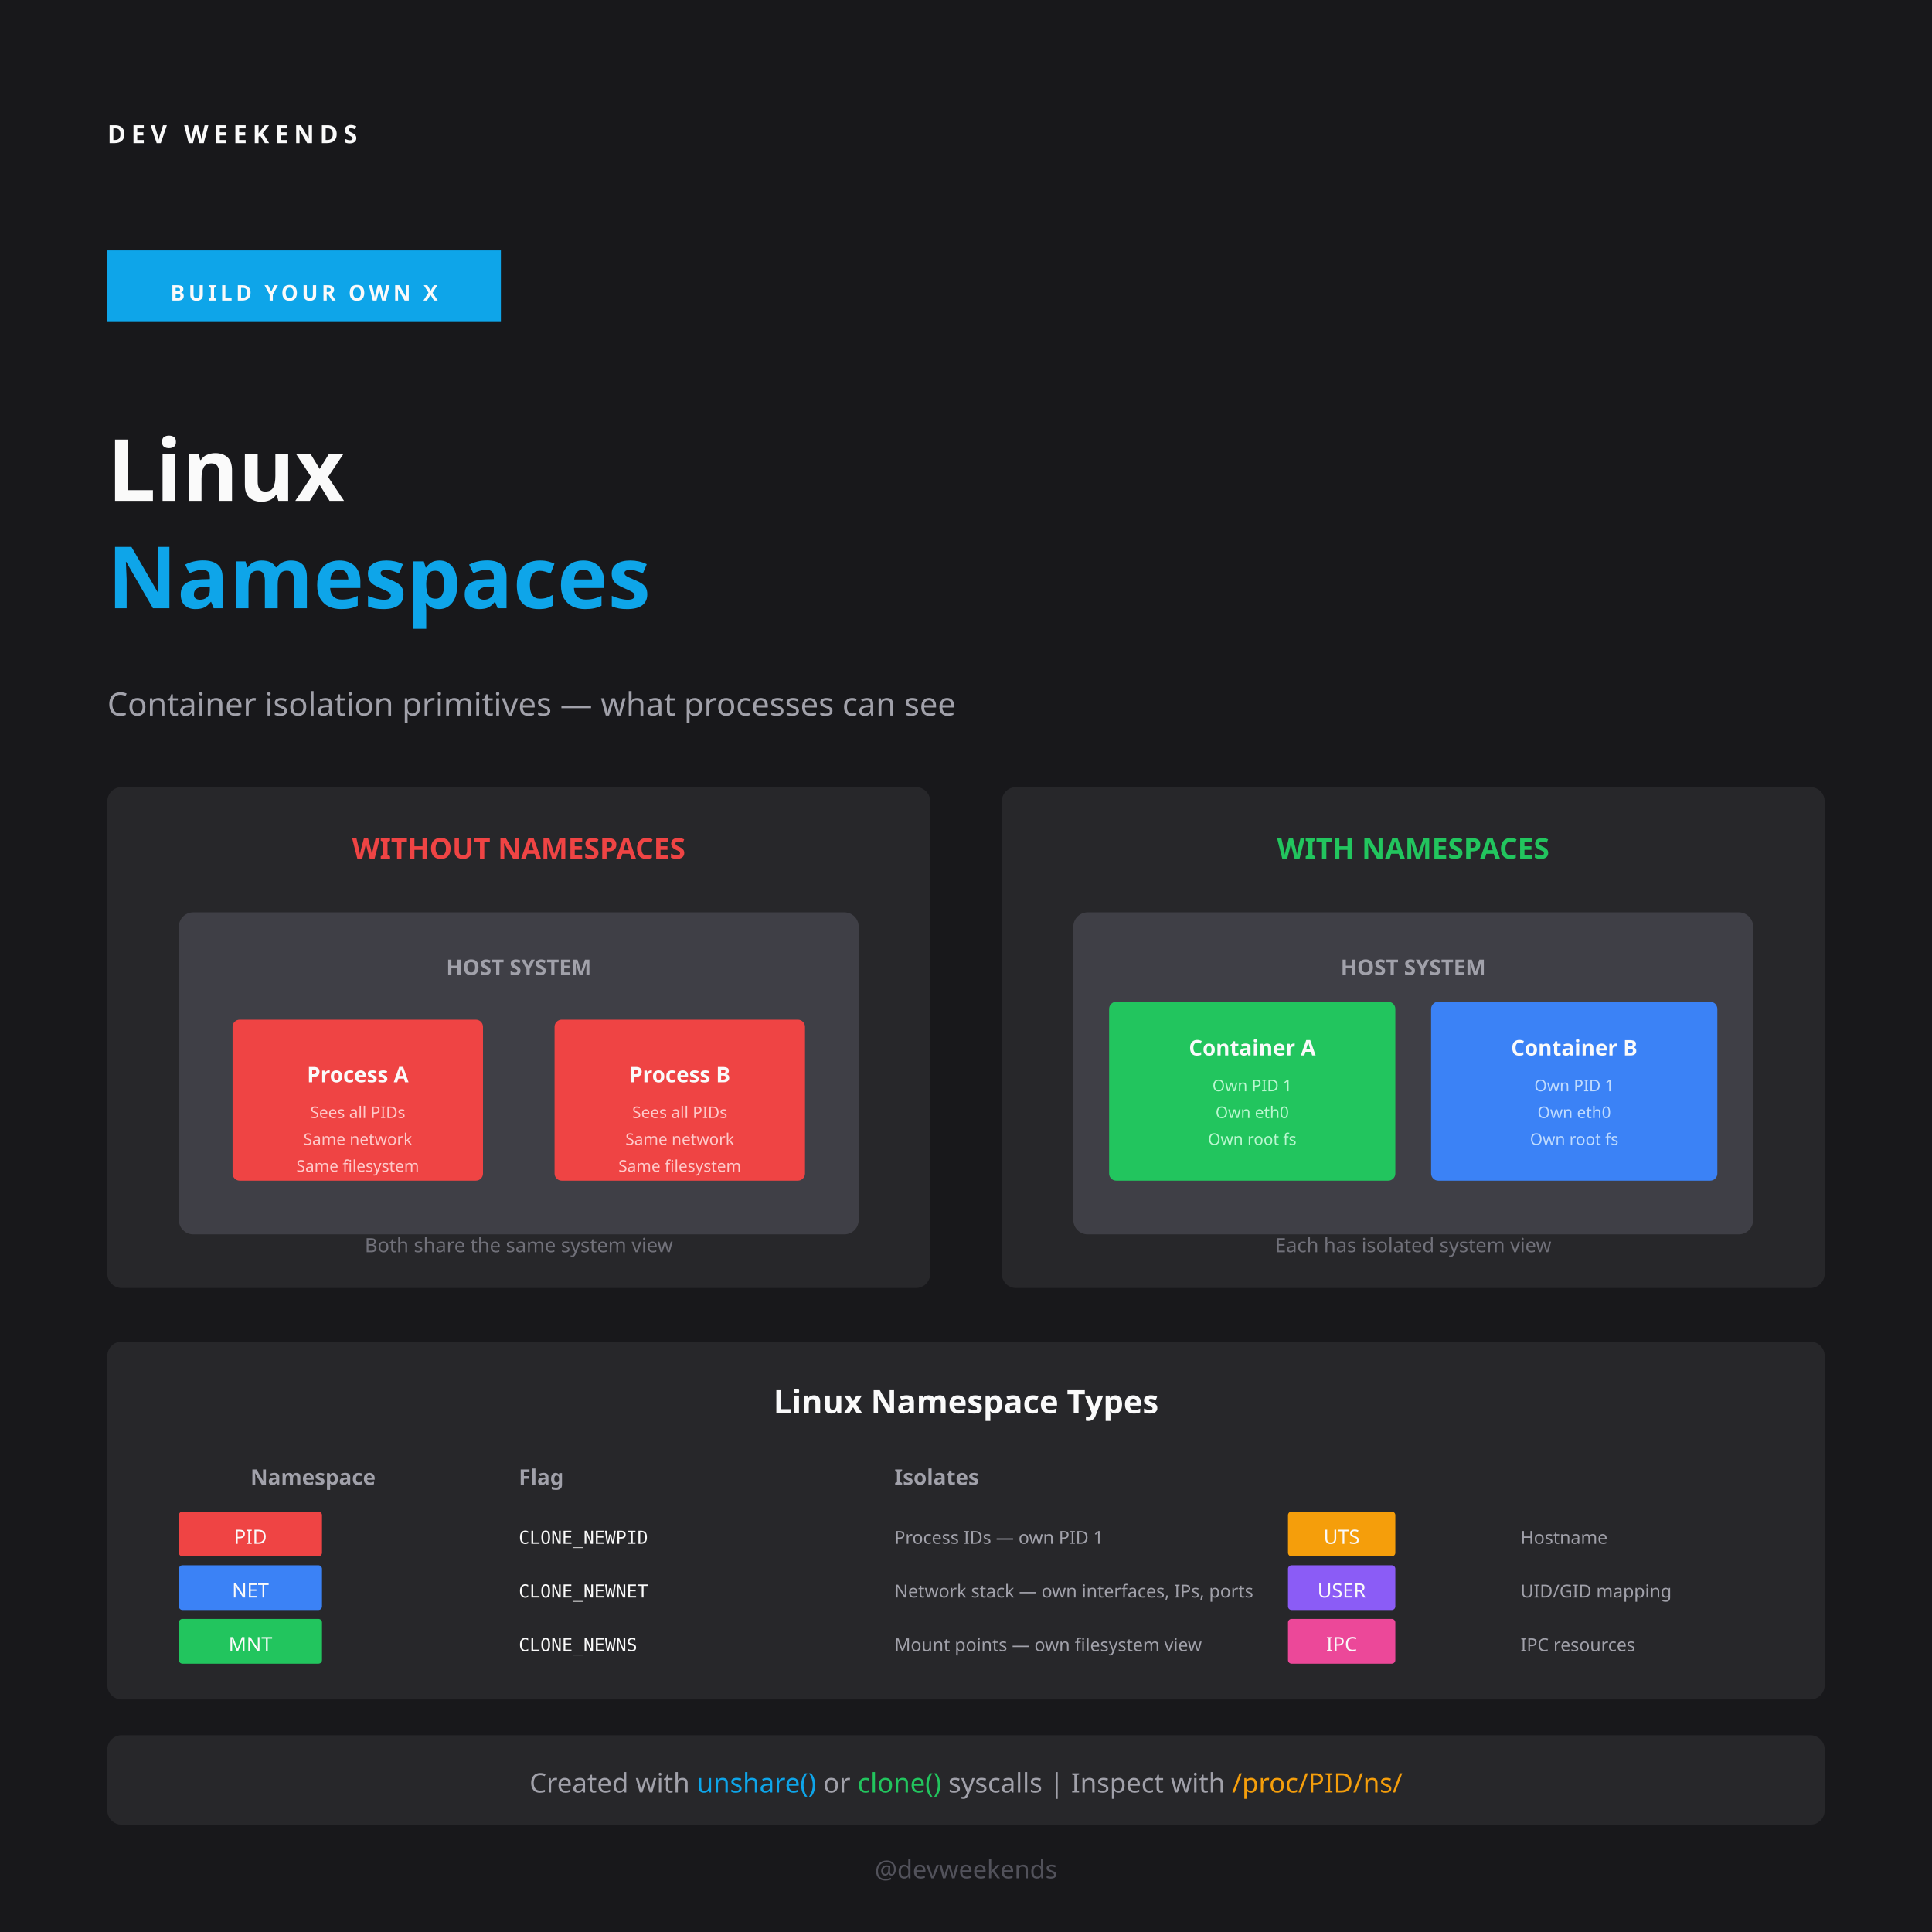
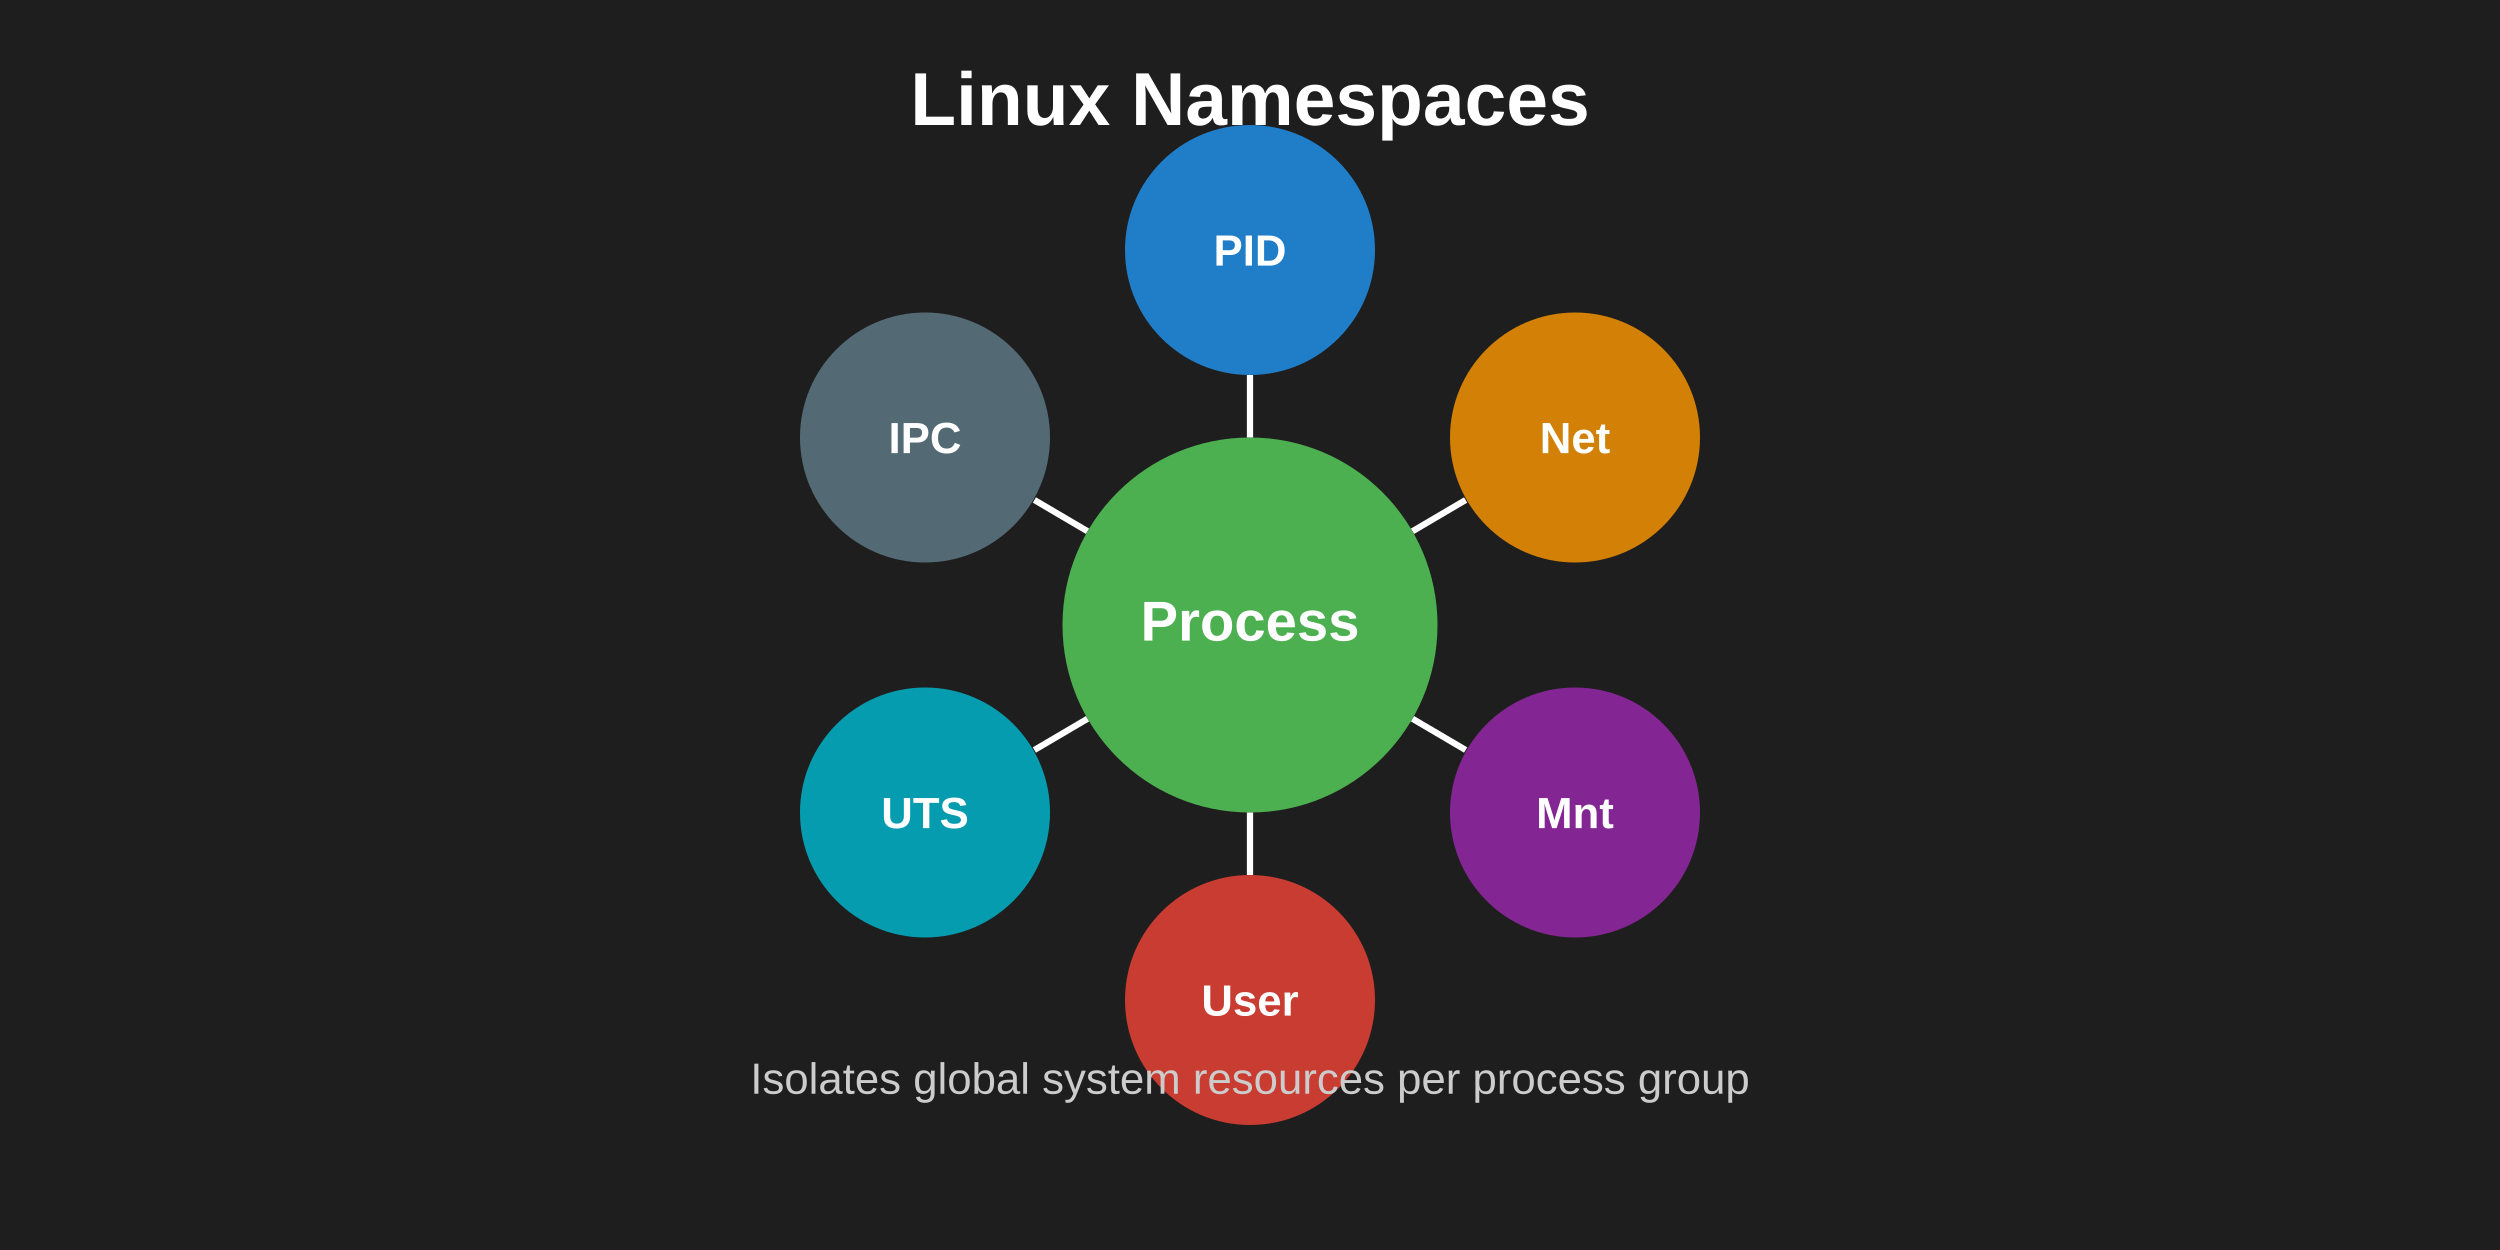
- <svg xmlns="http://www.w3.org/2000/svg" width="1080" height="1080" viewBox="0 0 1080 1080" fill="none">
-   <rect width="1080" height="1080" fill="#18181B" />
-   <text x="60" y="80" font-family="system-ui, sans-serif" font-size="14" font-weight="600" fill="#FAFAFA" letter-spacing="3">DEV WEEKENDS</text>
-   <rect x="60" y="140" width="220" height="40" fill="#0EA5E9" />
-   <text x="170" y="168" font-family="system-ui, sans-serif" font-size="12" font-weight="600" fill="#FAFAFA" text-anchor="middle" letter-spacing="2">BUILD YOUR OWN X</text>
-   <text x="60" y="280" font-family="system-ui, sans-serif" font-size="48" font-weight="700" fill="#FAFAFA">Linux</text>
-   <text x="60" y="340" font-family="system-ui, sans-serif" font-size="48" font-weight="700" fill="#0EA5E9">Namespaces</text>
-   <text x="60" y="400" font-family="system-ui, sans-serif" font-size="18" fill="#A1A1AA">Container isolation primitives — what processes can see</text>
-   <rect x="60" y="440" width="460" height="280" fill="#27272A" rx="8" />
-   <text x="290" y="480" font-family="system-ui, sans-serif" font-size="16" font-weight="700" fill="#EF4444" text-anchor="middle">WITHOUT NAMESPACES</text>
-   <rect x="100" y="510" width="380" height="180" fill="#3F3F46" rx="8" />
-   <text x="290" y="545" font-family="system-ui, sans-serif" font-size="12" font-weight="600" fill="#A1A1AA" text-anchor="middle">HOST SYSTEM</text>
-   <rect x="130" y="570" width="140" height="90" fill="#EF4444" rx="4" />
-   <text x="200" y="605" font-family="system-ui, sans-serif" font-size="12" font-weight="600" fill="#FAFAFA" text-anchor="middle">Process A</text>
-   <text x="200" y="625" font-family="system-ui, sans-serif" font-size="9" fill="#FECACA" text-anchor="middle">Sees all PIDs</text>
-   <text x="200" y="640" font-family="system-ui, sans-serif" font-size="9" fill="#FECACA" text-anchor="middle">Same network</text>
-   <text x="200" y="655" font-family="system-ui, sans-serif" font-size="9" fill="#FECACA" text-anchor="middle">Same filesystem</text>
-   <rect x="310" y="570" width="140" height="90" fill="#EF4444" rx="4" />
-   <text x="380" y="605" font-family="system-ui, sans-serif" font-size="12" font-weight="600" fill="#FAFAFA" text-anchor="middle">Process B</text>
-   <text x="380" y="625" font-family="system-ui, sans-serif" font-size="9" fill="#FECACA" text-anchor="middle">Sees all PIDs</text>
-   <text x="380" y="640" font-family="system-ui, sans-serif" font-size="9" fill="#FECACA" text-anchor="middle">Same network</text>
-   <text x="380" y="655" font-family="system-ui, sans-serif" font-size="9" fill="#FECACA" text-anchor="middle">Same filesystem</text>
-   <text x="290" y="700" font-family="system-ui, sans-serif" font-size="11" fill="#71717A" text-anchor="middle">Both share the same system view</text>
-   <rect x="560" y="440" width="460" height="280" fill="#27272A" rx="8" />
-   <text x="790" y="480" font-family="system-ui, sans-serif" font-size="16" font-weight="700" fill="#22C55E" text-anchor="middle">WITH NAMESPACES</text>
-   <rect x="600" y="510" width="380" height="180" fill="#3F3F46" rx="8" />
-   <text x="790" y="545" font-family="system-ui, sans-serif" font-size="12" font-weight="600" fill="#A1A1AA" text-anchor="middle">HOST SYSTEM</text>
-   <rect x="620" y="560" width="160" height="100" fill="#22C55E" rx="4" />
-   <text x="700" y="590" font-family="system-ui, sans-serif" font-size="12" font-weight="600" fill="#FAFAFA" text-anchor="middle">Container A</text>
-   <text x="700" y="610" font-family="system-ui, sans-serif" font-size="9" fill="#BBF7D0" text-anchor="middle">Own PID 1</text>
-   <text x="700" y="625" font-family="system-ui, sans-serif" font-size="9" fill="#BBF7D0" text-anchor="middle">Own eth0</text>
-   <text x="700" y="640" font-family="system-ui, sans-serif" font-size="9" fill="#BBF7D0" text-anchor="middle">Own root fs</text>
-   <rect x="800" y="560" width="160" height="100" fill="#3B82F6" rx="4" />
-   <text x="880" y="590" font-family="system-ui, sans-serif" font-size="12" font-weight="600" fill="#FAFAFA" text-anchor="middle">Container B</text>
-   <text x="880" y="610" font-family="system-ui, sans-serif" font-size="9" fill="#BFDBFE" text-anchor="middle">Own PID 1</text>
-   <text x="880" y="625" font-family="system-ui, sans-serif" font-size="9" fill="#BFDBFE" text-anchor="middle">Own eth0</text>
-   <text x="880" y="640" font-family="system-ui, sans-serif" font-size="9" fill="#BFDBFE" text-anchor="middle">Own root fs</text>
-   <text x="790" y="700" font-family="system-ui, sans-serif" font-size="11" fill="#71717A" text-anchor="middle">Each has isolated system view</text>
-   <rect x="60" y="750" width="960" height="200" fill="#27272A" rx="8" />
-   <text x="540" y="790" font-family="system-ui, sans-serif" font-size="18" font-weight="700" fill="#FAFAFA" text-anchor="middle">Linux Namespace Types</text>
-   <text x="140" y="830" font-family="system-ui, sans-serif" font-size="12" font-weight="600" fill="#A1A1AA">Namespace</text>
-   <text x="290" y="830" font-family="system-ui, sans-serif" font-size="12" font-weight="600" fill="#A1A1AA">Flag</text>
-   <text x="500" y="830" font-family="system-ui, sans-serif" font-size="12" font-weight="600" fill="#A1A1AA">Isolates</text>
-   <rect x="100" y="845" width="80" height="25" fill="#EF4444" rx="2" />
-   <text x="140" y="863" font-family="system-ui, sans-serif" font-size="11" fill="#FAFAFA" text-anchor="middle">PID</text>
-   <text x="290" y="863" font-family="monospace" font-size="10" fill="#FAFAFA">CLONE_NEWPID</text>
-   <text x="500" y="863" font-family="system-ui, sans-serif" font-size="10" fill="#A1A1AA">Process IDs — own PID 1</text>
-   <rect x="100" y="875" width="80" height="25" fill="#3B82F6" rx="2" />
-   <text x="140" y="893" font-family="system-ui, sans-serif" font-size="11" fill="#FAFAFA" text-anchor="middle">NET</text>
-   <text x="290" y="893" font-family="monospace" font-size="10" fill="#FAFAFA">CLONE_NEWNET</text>
-   <text x="500" y="893" font-family="system-ui, sans-serif" font-size="10" fill="#A1A1AA">Network stack — own interfaces, IPs, ports</text>
-   <rect x="100" y="905" width="80" height="25" fill="#22C55E" rx="2" />
-   <text x="140" y="923" font-family="system-ui, sans-serif" font-size="11" fill="#FAFAFA" text-anchor="middle">MNT</text>
-   <text x="290" y="923" font-family="monospace" font-size="10" fill="#FAFAFA">CLONE_NEWNS</text>
-   <text x="500" y="923" font-family="system-ui, sans-serif" font-size="10" fill="#A1A1AA">Mount points — own filesystem view</text>
-   <rect x="720" y="845" width="60" height="25" fill="#F59E0B" rx="2" />
-   <text x="750" y="863" font-family="system-ui, sans-serif" font-size="11" fill="#FAFAFA" text-anchor="middle">UTS</text>
-   <text x="850" y="863" font-family="system-ui, sans-serif" font-size="10" fill="#A1A1AA">Hostname</text>
-   <rect x="720" y="875" width="60" height="25" fill="#8B5CF6" rx="2" />
-   <text x="750" y="893" font-family="system-ui, sans-serif" font-size="11" fill="#FAFAFA" text-anchor="middle">USER</text>
-   <text x="850" y="893" font-family="system-ui, sans-serif" font-size="10" fill="#A1A1AA">UID/GID mapping</text>
-   <rect x="720" y="905" width="60" height="25" fill="#EC4899" rx="2" />
-   <text x="750" y="923" font-family="system-ui, sans-serif" font-size="11" fill="#FAFAFA" text-anchor="middle">IPC</text>
-   <text x="850" y="923" font-family="system-ui, sans-serif" font-size="10" fill="#A1A1AA">IPC resources</text>
-   <rect x="60" y="970" width="960" height="50" fill="#27272A" rx="8" />
-   <text x="540" y="1002" font-family="system-ui, sans-serif" font-size="15" fill="#A1A1AA" text-anchor="middle">Created with <tspan fill="#0EA5E9">unshare()</tspan> or <tspan fill="#22C55E">clone()</tspan> syscalls | Inspect with <tspan fill="#F59E0B">/proc/PID/ns/</tspan>
-   </text>
-   <text x="540" y="1050" font-family="system-ui, sans-serif" font-size="14" fill="#52525B" text-anchor="middle">@devweekends</text>
+ <svg xmlns="http://www.w3.org/2000/svg" viewBox="0 0 800 400">
+   <rect width="800" height="400" fill="#1e1e1e" />
+   <text x="400" y="40" font-family="Arial, sans-serif" font-size="24" fill="#ffffff" text-anchor="middle" font-weight="bold">Linux Namespaces</text>
+   <circle cx="400" cy="200" r="60" fill="#4CAF50" />
+   <text x="400" y="205" font-family="Arial, sans-serif" font-size="18" fill="#fff" text-anchor="middle" font-weight="bold">Process</text>
+   <g transform="translate(400, 200)">
+     <circle cx="0" cy="-120" r="40" fill="#2196F3" opacity="0.8" />
+     <text x="0" y="-115" font-family="Arial, sans-serif" font-size="14" fill="#fff" text-anchor="middle" font-weight="bold">PID</text>
+     <line x1="0" y1="-60" x2="0" y2="-80" stroke="#fff" stroke-width="2" />
+     <circle cx="104" cy="-60" r="40" fill="#FF9800" opacity="0.8" />
+     <text x="104" y="-55" font-family="Arial, sans-serif" font-size="14" fill="#fff" text-anchor="middle" font-weight="bold">Net</text>
+     <line x1="52" y1="-30" x2="69" y2="-40" stroke="#fff" stroke-width="2" />
+     <circle cx="104" cy="60" r="40" fill="#9C27B0" opacity="0.8" />
+     <text x="104" y="65" font-family="Arial, sans-serif" font-size="14" fill="#fff" text-anchor="middle" font-weight="bold">Mnt</text>
+     <line x1="52" y1="30" x2="69" y2="40" stroke="#fff" stroke-width="2" />
+     <circle cx="0" cy="120" r="40" fill="#F44336" opacity="0.8" />
+     <text x="0" y="125" font-family="Arial, sans-serif" font-size="14" fill="#fff" text-anchor="middle" font-weight="bold">User</text>
+     <line x1="0" y1="60" x2="0" y2="80" stroke="#fff" stroke-width="2" />
+     <circle cx="-104" cy="60" r="40" fill="#00BCD4" opacity="0.8" />
+     <text x="-104" y="65" font-family="Arial, sans-serif" font-size="14" fill="#fff" text-anchor="middle" font-weight="bold">UTS</text>
+     <line x1="-52" y1="30" x2="-69" y2="40" stroke="#fff" stroke-width="2" />
+     <circle cx="-104" cy="-60" r="40" fill="#607D8B" opacity="0.8" />
+     <text x="-104" y="-55" font-family="Arial, sans-serif" font-size="14" fill="#fff" text-anchor="middle" font-weight="bold">IPC</text>
+     <line x1="-52" y1="-30" x2="-69" y2="-40" stroke="#fff" stroke-width="2" />
+   </g>
+   <text x="400" y="350" font-family="Arial, sans-serif" font-size="14" fill="#ccc" text-anchor="middle">Isolates global system resources per process group</text>
</svg>
